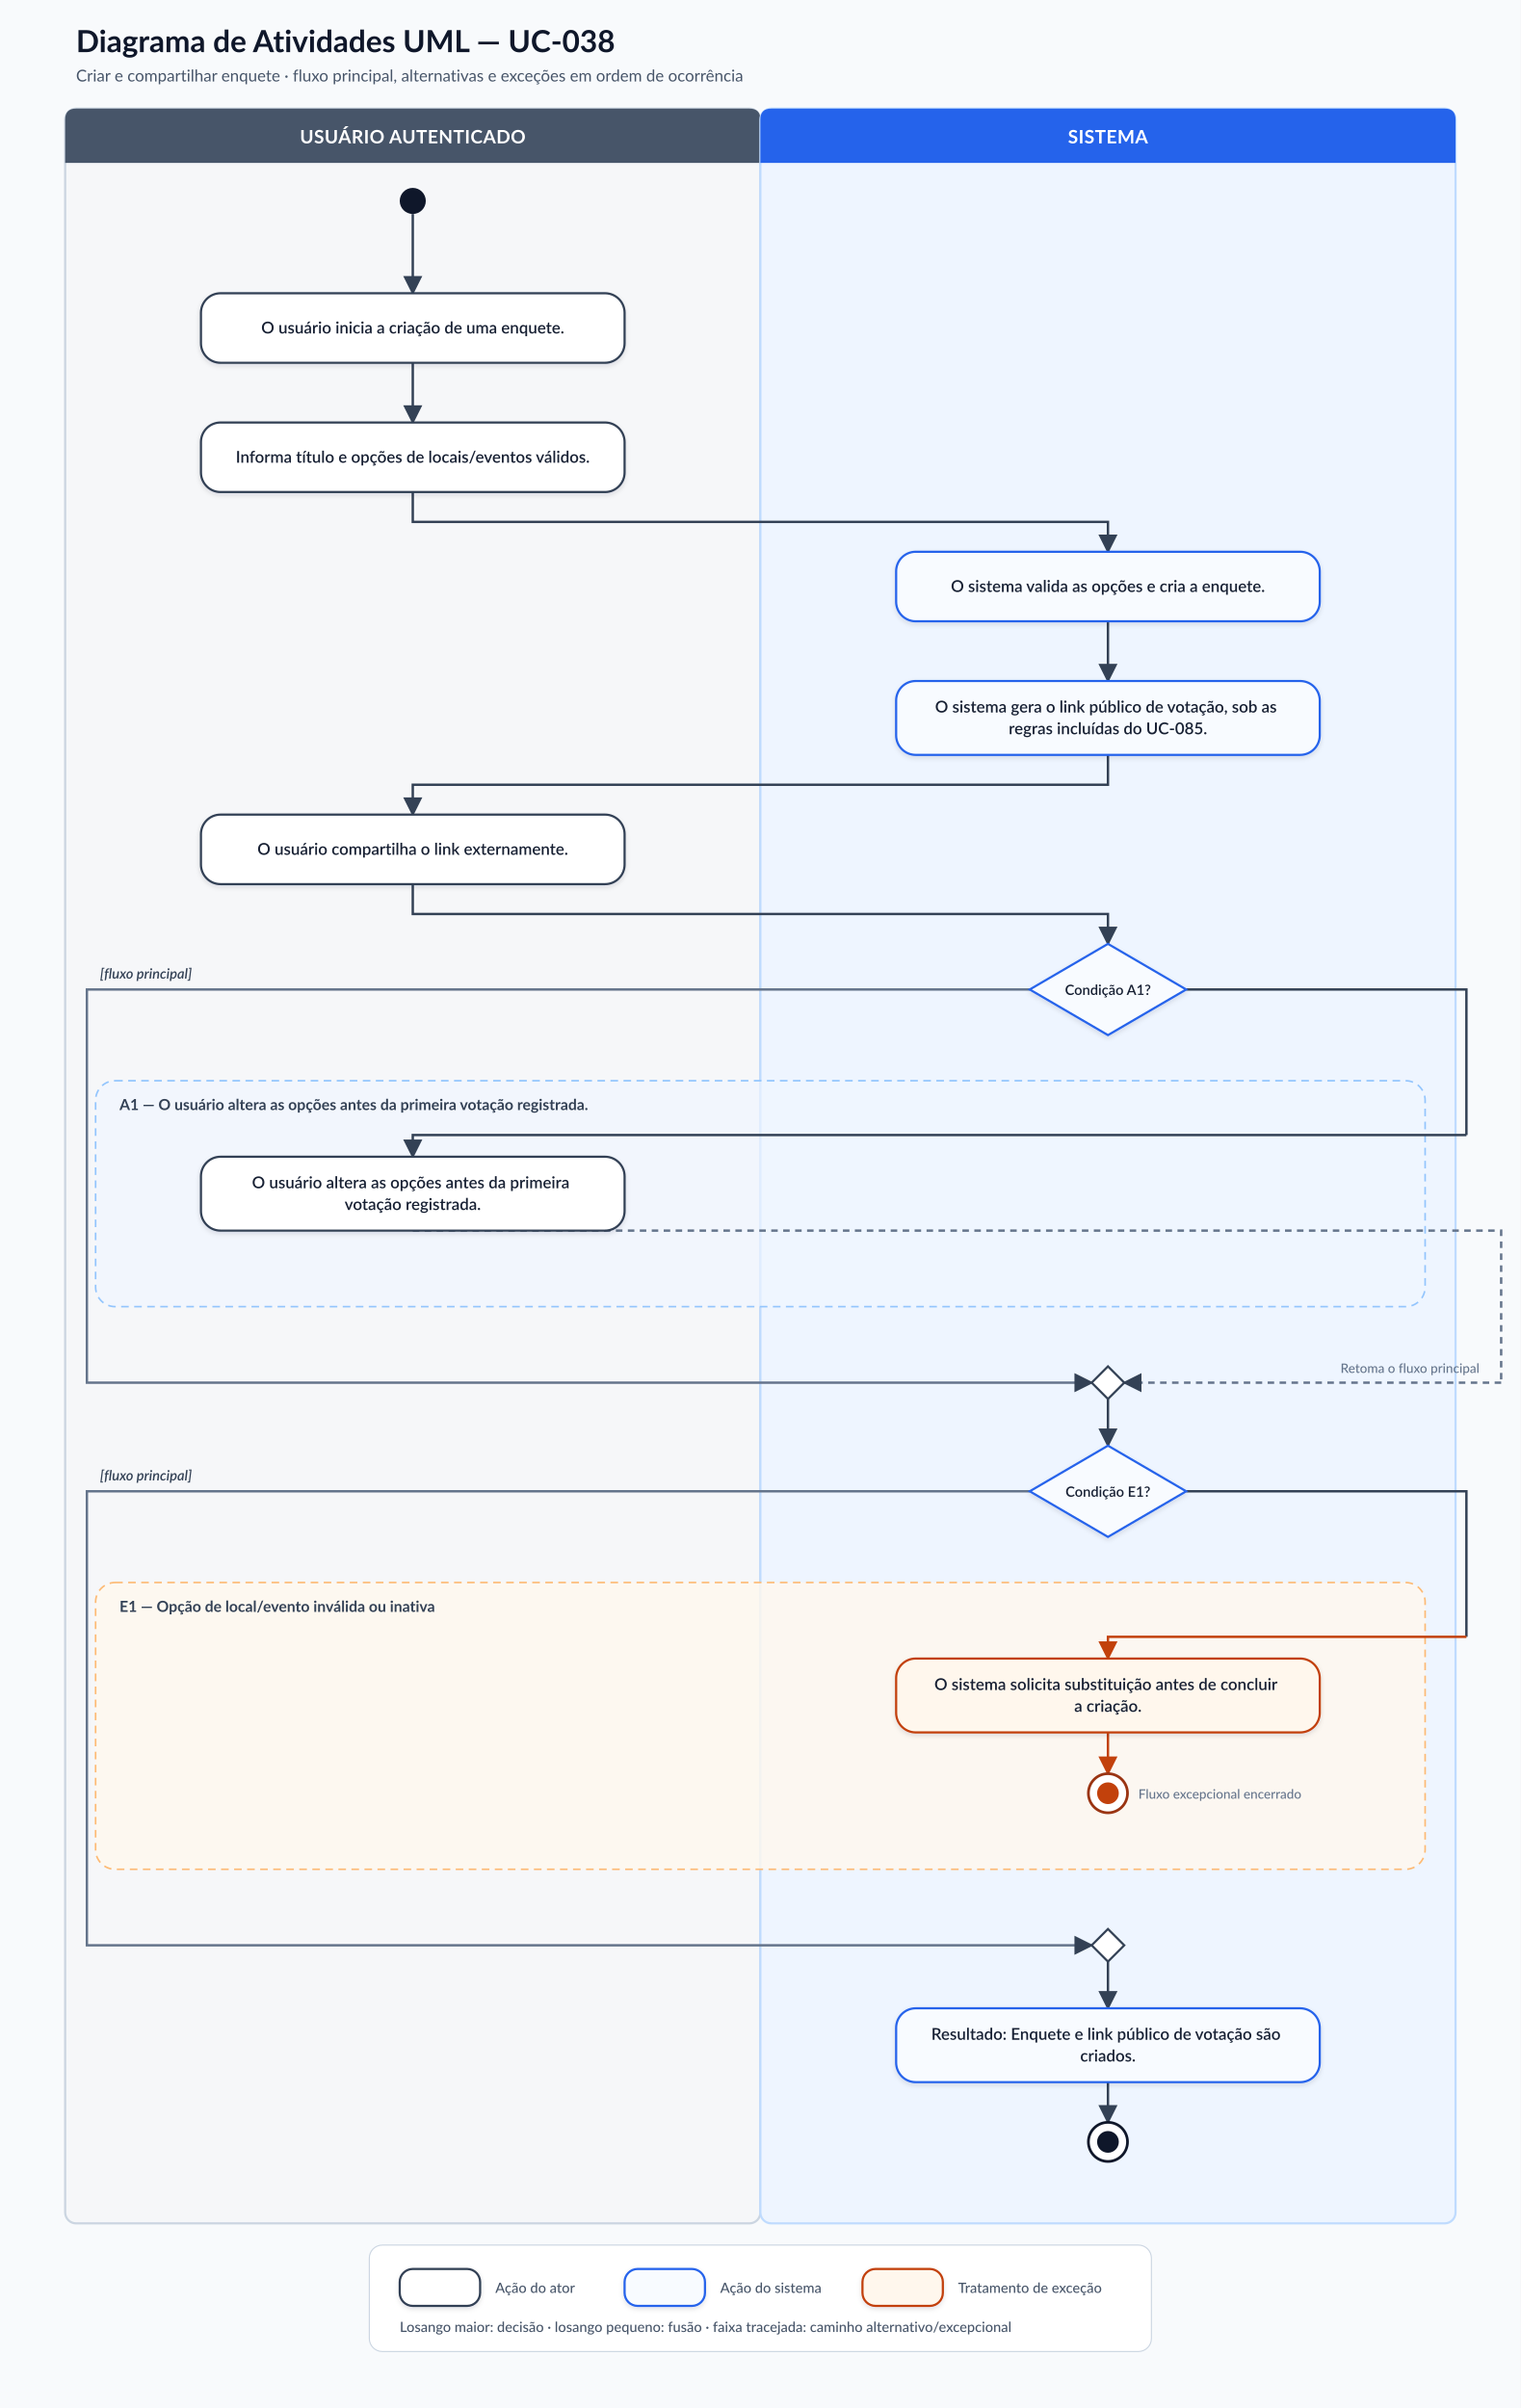
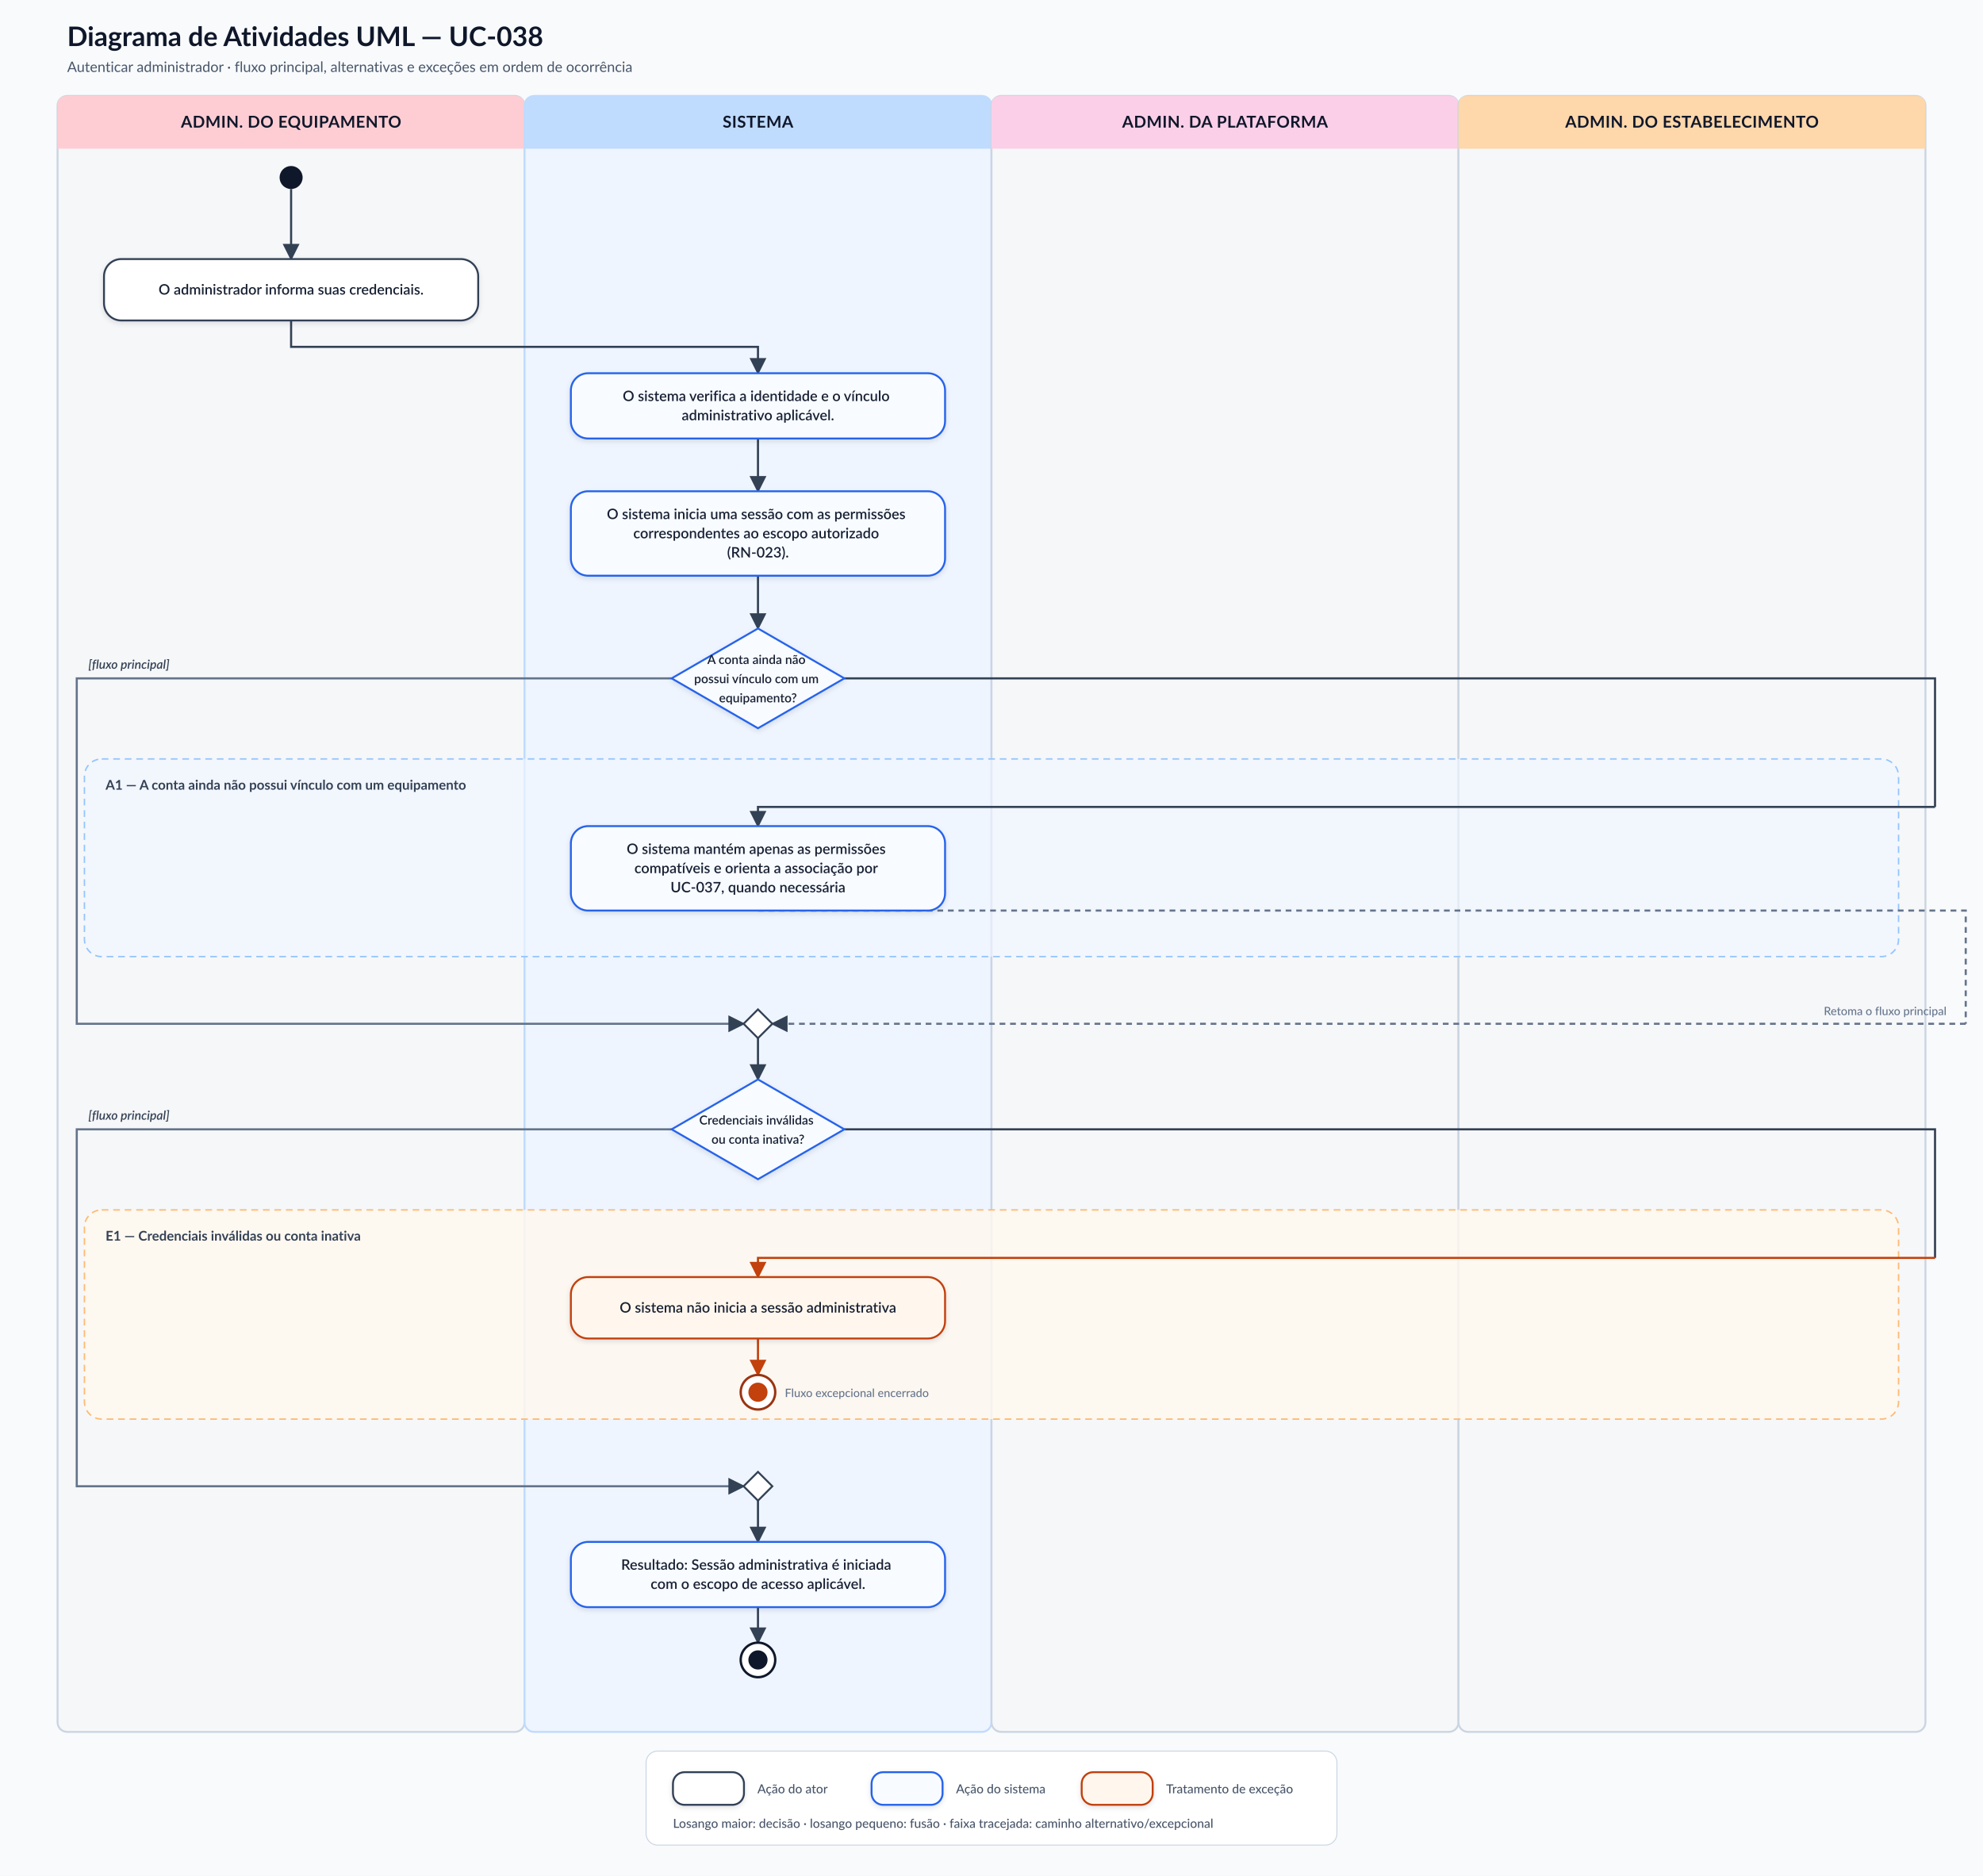
- <svg xmlns="http://www.w3.org/2000/svg" width="1400" height="2217.0" viewBox="0 0 1400 2217.0" role="img" aria-labelledby="title desc">
+ <svg xmlns="http://www.w3.org/2000/svg" width="2066.8" height="1955.0" viewBox="0 0 2066.8 1955.0" role="img" aria-labelledby="title desc">
  <defs>
    <marker id="arrow" viewBox="0 0 10 10" refX="9" refY="5" markerWidth="8" markerHeight="8" orient="auto-start-reverse">
      <path d="M0 0 L10 5 L0 10 z" fill="#334155" />
    </marker>
    <marker id="error-arrow" viewBox="0 0 10 10" refX="9" refY="5" markerWidth="8" markerHeight="8" orient="auto-start-reverse">
      <path d="M0 0 L10 5 L0 10 z" fill="#c2410c" />
    </marker>
    <filter id="shadow" x="-15%" y="-20%" width="130%" height="150%">
      <feDropShadow dx="0" dy="2" stdDeviation="2.5" flood-color="#0f172a" flood-opacity="0.12" />
    </filter>
    <style>
      .title { font: 700 28px "Lato", "DejaVu Sans", sans-serif; fill: #0f172a; }
      .subtitle { font: 400 15px "Lato", "DejaVu Sans", sans-serif; fill: #475569; }
-       .lane-title { font: 700 17px "Lato", "DejaVu Sans", sans-serif; fill: #fff; letter-spacing: .35px; text-anchor: middle; }
+       .lane-title { font: 700 17px "Lato", "DejaVu Sans", sans-serif; fill: #0f172a; letter-spacing: .35px; text-anchor: middle; }
      .node { fill: #fff; stroke: #334155; stroke-width: 2; filter: url(#shadow); }
      .system-node { fill: #f8fbff; stroke: #2563eb; }
      .exception-node { fill: #fff7ed; stroke: #c2410c; }
      .decision { filter: url(#shadow); }
      .merge { fill: #fff; stroke: #334155; stroke-width: 2; }
      .text { font: 600 15px "Lato", "DejaVu Sans", sans-serif; fill: #172033; }
      .small { font: 600 13px "Lato", "DejaVu Sans", sans-serif; fill: #172033; }
      .guard { font: italic 600 13px "Lato", "DejaVu Sans", sans-serif; fill: #334155; }
      .branch-code { font: 700 14px "Lato", "DejaVu Sans", sans-serif; fill: #334155; }
      .result-label { font: 500 12px "Lato", "DejaVu Sans", sans-serif; fill: #64748b; }
      .flow, .main-flow, .error-flow, .return-flow, .branch-bus { fill: none; stroke: #334155; stroke-width: 2.2; marker-end: url(#arrow); }
      .main-flow { stroke: #64748b; }
      .error-flow { stroke: #c2410c; marker-end: url(#error-arrow); }
      .return-flow { stroke: #64748b; stroke-dasharray: 6 5; }
      .branch-bus.no-arrow, .return-flow.no-arrow { marker-end: none; }
      .alternative-band { fill: #eff6ff; fill-opacity: .66; stroke: #93c5fd; stroke-width: 1.5; stroke-dasharray: 7 5; }
      .exception-band { fill: #fff7ed; fill-opacity: .82; stroke: #fdba74; stroke-width: 1.5; stroke-dasharray: 7 5; }
      .legend { font: 500 13px "Lato", "DejaVu Sans", sans-serif; fill: #475569; }
    </style>
  </defs>
-   <rect width="1400" height="2217.0" fill="#f8fafc" />
+   <rect width="2066.8" height="1955.0" fill="#f8fafc" />
  <text class="title" x="70" y="48">Diagrama de Atividades UML — UC-038</text>
-   <text class="subtitle" x="70" y="75">Criar e compartilhar enquete · fluxo principal, alternativas e exceções em ordem de ocorrência</text>
-   <rect x="60.0" y="100" width="640.0" height="1947.0" rx="10" fill="#f6f7f9" stroke="#cbd5e1" stroke-width="2" />
-   <path d="M70.0 100 H690.0 Q700.0 100 700.0 110 V150 H60.0 V110 Q60.0 100 70.0 100 Z" fill="#475569" />
-   <text class="lane-title" x="380.0" y="132">USUÁRIO AUTENTICADO</text>
-   <rect x="700.0" y="100" width="640.0" height="1947.0" rx="10" fill="#eef5ff" stroke="#bfdbfe" stroke-width="2" />
-   <path d="M710.0 100 H1330.0 Q1340.0 100 1340.0 110 V150 H700.0 V110 Q700.0 100 710.0 100 Z" fill="#2563eb" />
-   <text class="lane-title" x="1020.0" y="132">SISTEMA</text>
-   <rect class="alternative-band" x="88" y="995.0" width="1224.0" height="208.0" rx="18" />
-   <rect class="exception-band" x="88" y="1457.0" width="1224.0" height="264.0" rx="18" />
-   <path class="flow" d="M380.0 197.0 V270.0" />
-   <path class="flow" d="M380.0 334.0 V389.0" />
-   <path class="flow" d="M380.0 453.0 V480.5 H1020.0 V508.0" />
-   <path class="flow" d="M1020.0 572.0 V627.0" />
-   <path class="flow" d="M1020.0 695.0 V722.5 H380.0 V750.0" />
-   <path class="flow" d="M380.0 814.0 V841.5 H1020.0 V869.0" />
-   <path class="main-flow" d="M948.0 911.0 H80.0 V1273.0 H1005.0" />
-   <path class="branch-bus no-arrow" d="M1092.0 911.0 H1350.0 V1045.0" />
-   <path class="flow" d="M1350.0 1045.0 H380.0 V1065.0" />
-   <path class="return-flow no-arrow" d="M380.0 1133.0 H1382.0 V1273.0" />
-   <path class="return-flow" d="M1382.0 1273.0 H1035.0" />
-   <path class="flow" d="M1020.0 1288.0 V1331.0" />
-   <path class="main-flow" d="M948.0 1373.0 H80.0 V1791.0 H1005.0" />
-   <path class="branch-bus no-arrow" d="M1092.0 1373.0 H1350.0 V1507.0" />
-   <path class="error-flow" d="M1350.0 1507.0 H1020.0 V1527.0" />
-   <path class="error-flow" d="M1020.0 1595.0 V1633.0" />
-   <path class="flow" d="M1020.0 1806.0 V1849.0" />
-   <path class="flow" d="M1020.0 1917.0 V1954.0" />
-   <circle cx="380.0" cy="185" r="12" fill="#0f172a" />
-   <rect class="node" x="185.0" y="270.0" width="390.0" height="64.0" rx="18" />
-   <text class="text" x="380.0" y="307.0" text-anchor="middle">
-     <tspan x="380.0" y="307.0">O usuário inicia a criação de uma enquete.</tspan>
+   <text class="subtitle" x="70" y="75">Autenticar administrador · fluxo principal, alternativas e exceções em ordem de ocorrência</text>
+   <rect x="60.0" y="100" width="486.7" height="1705.0" rx="10" fill="#f6f7f9" stroke="#cbd5e1" stroke-width="2" />
+   <path d="M70.0 100 H536.7 Q546.7 100 546.7 110 V155 H60.0 V110 Q60.0 100 70.0 100 Z" fill="#FECDD3" />
+   <text class="lane-title" x="303.4" y="133.0" text-anchor="middle">
+     <tspan x="303.4" y="133.0">ADMIN. DO EQUIPAMENTO</tspan>
  </text>
-   <rect class="node" x="185.0" y="389.0" width="390.0" height="64.0" rx="18" />
-   <text class="text" x="380.0" y="426.0" text-anchor="middle">
-     <tspan x="380.0" y="426.0">Informa título e opções de locais/eventos válidos.</tspan>
+   <rect x="546.7" y="100" width="486.7" height="1705.0" rx="10" fill="#eef5ff" stroke="#bfdbfe" stroke-width="2" />
+   <path d="M556.7 100 H1023.4 Q1033.4 100 1033.4 110 V155 H546.7 V110 Q546.7 100 556.7 100 Z" fill="#BFDBFE" />
+   <text class="lane-title" x="790.0" y="133.0" text-anchor="middle">
+     <tspan x="790.0" y="133.0">SISTEMA</tspan>
  </text>
-   <rect class="node system-node" x="825.0" y="508.0" width="390.0" height="64.0" rx="18" />
-   <text class="text" x="1020.0" y="545.0" text-anchor="middle">
-     <tspan x="1020.0" y="545.0">O sistema valida as opções e cria a enquete.</tspan>
+   <rect x="1033.4" y="100" width="486.7" height="1705.0" rx="10" fill="#f6f7f9" stroke="#cbd5e1" stroke-width="2" />
+   <path d="M1043.4 100 H1510.1 Q1520.1 100 1520.1 110 V155 H1033.4 V110 Q1033.4 100 1043.4 100 Z" fill="#FBCFE8" />
+   <text class="lane-title" x="1276.8" y="133.0" text-anchor="middle">
+     <tspan x="1276.8" y="133.0">ADMIN. DA PLATAFORMA</tspan>
  </text>
-   <rect class="node system-node" x="825.0" y="627.0" width="390.0" height="68.0" rx="18" />
-   <text class="text" x="1020.0" y="656.0" text-anchor="middle">
-     <tspan x="1020.0" y="656.0">O sistema gera o link público de votação, sob as</tspan>
-     <tspan x="1020.0" y="676.0">regras incluídas do UC-085.</tspan>
+   <rect x="1520.1" y="100" width="486.7" height="1705.0" rx="10" fill="#f6f7f9" stroke="#cbd5e1" stroke-width="2" />
+   <path d="M1530.1 100 H1996.8 Q2006.8 100 2006.8 110 V155 H1520.1 V110 Q1520.1 100 1530.1 100 Z" fill="#FED7AA" />
+   <text class="lane-title" x="1763.5" y="133.0" text-anchor="middle">
+     <tspan x="1763.5" y="133.0">ADMIN. DO ESTABELECIMENTO</tspan>
  </text>
-   <rect class="node" x="185.0" y="750.0" width="390.0" height="64.0" rx="18" />
-   <text class="text" x="380.0" y="787.0" text-anchor="middle">
-     <tspan x="380.0" y="787.0">O usuário compartilha o link externamente.</tspan>
+   <rect class="alternative-band" x="88" y="791.0" width="1890.8" height="206.0" rx="18" />
+   <rect class="exception-band" x="88" y="1261.0" width="1890.8" height="218.0" rx="18" />
+   <path class="flow" d="M303.4 197.0 V270.0" />
+   <path class="flow" d="M303.4 334.0 V361.5 H790.0 V389.0" />
+   <path class="flow" d="M790.0 457.0 V512.0" />
+   <path class="flow" d="M790.0 600.0 V655.0" />
+   <path class="branch-bus no-arrow" d="M880.0 707.0 H2016.8 V841.0" />
+   <path class="flow" d="M2016.8 841.0 H790.0 V861.0" />
+   <path class="main-flow" d="M700.0 707.0 H80.0 V1067.0 H775.0" />
+   <path class="return-flow no-arrow" d="M790.0 949.0 H2048.8 V1067.0" />
+   <path class="return-flow" d="M2048.8 1067.0 H805.0" />
+   <path class="flow" d="M790.0 1082.0 V1125.0" />
+   <path class="branch-bus no-arrow" d="M880.0 1177.0 H2016.8 V1311.0" />
+   <path class="error-flow" d="M2016.8 1311.0 H790.0 V1331.0" />
+   <path class="main-flow" d="M700.0 1177.0 H80.0 V1549.0 H775.0" />
+   <path class="error-flow" d="M790.0 1395.0 V1433.0" />
+   <path class="flow" d="M790.0 1564.0 V1607.0" />
+   <path class="flow" d="M790.0 1675.0 V1712.0" />
+   <circle cx="303.4" cy="185" r="12" fill="#0f172a" />
+   <rect class="node" x="108.4" y="270.0" width="390.0" height="64.0" rx="18" />
+   <text class="text" x="303.4" y="307.0" text-anchor="middle">
+     <tspan x="303.4" y="307.0">O administrador informa suas credenciais.</tspan>
  </text>
-   <polygon class="node system-node decision" points="1020.0,869.0 1092.0,911.0 1020.0,953.0 948.0,911.0" />
-   <text class="small" x="1020.0" y="916.0" text-anchor="middle">
-     <tspan x="1020.0" y="916.0">Condição A1?</tspan>
+   <rect class="node system-node" x="595.0" y="389.0" width="390.0" height="68.0" rx="18" />
+   <text class="text" x="790.0" y="418.0" text-anchor="middle">
+     <tspan x="790.0" y="418.0">O sistema verifica a identidade e o vínculo</tspan>
+     <tspan x="790.0" y="438.0">administrativo aplicável.</tspan>
  </text>
-   <rect class="node" x="185.0" y="1065.0" width="390.0" height="68.0" rx="18" />
-   <text class="text" x="380.0" y="1094.0" text-anchor="middle">
-     <tspan x="380.0" y="1094.0">O usuário altera as opções antes da primeira</tspan>
-     <tspan x="380.0" y="1114.0">votação registrada.</tspan>
+   <rect class="node system-node" x="595.0" y="512.0" width="390.0" height="88.0" rx="18" />
+   <text class="text" x="790.0" y="541.0" text-anchor="middle">
+     <tspan x="790.0" y="541.0">O sistema inicia uma sessão com as permissões</tspan>
+     <tspan x="790.0" y="561.0">correspondentes ao escopo autorizado</tspan>
+     <tspan x="790.0" y="581.0">(RN-023).</tspan>
  </text>
-   <polygon class="merge" points="1020.0,1258.0 1035.0,1273.0 1020.0,1288.0 1005.0,1273.0" />
-   <polygon class="node system-node decision" points="1020.0,1331.0 1092.0,1373.0 1020.0,1415.0 948.0,1373.0" />
-   <text class="small" x="1020.0" y="1378.0" text-anchor="middle">
-     <tspan x="1020.0" y="1378.0">Condição E1?</tspan>
+   <polygon class="node system-node decision" points="790.0,655.0 880.0,707.0 790.0,759.0 700.0,707.0" />
+   <text class="small" x="790.0" y="692.0" text-anchor="middle">
+     <tspan x="790.0" y="692.0">A conta ainda não</tspan>
+     <tspan x="790.0" y="712.0">possui vínculo com um</tspan>
+     <tspan x="790.0" y="732.0">equipamento?</tspan>
  </text>
-   <rect class="node exception-node" x="825.0" y="1527.0" width="390.0" height="68.0" rx="18" />
-   <text class="text" x="1020.0" y="1556.0" text-anchor="middle">
-     <tspan x="1020.0" y="1556.0">O sistema solicita substituição antes de concluir</tspan>
-     <tspan x="1020.0" y="1576.0">a criação.</tspan>
+   <rect class="node system-node" x="595.0" y="861.0" width="390.0" height="88.0" rx="18" />
+   <text class="text" x="790.0" y="890.0" text-anchor="middle">
+     <tspan x="790.0" y="890.0">O sistema mantém apenas as permissões</tspan>
+     <tspan x="790.0" y="910.0">compatíveis e orienta a associação por</tspan>
+     <tspan x="790.0" y="930.0">UC-037, quando necessária</tspan>
  </text>
-   <circle cx="1020.0" cy="1651.0" r="18" fill="#fff" stroke="#9a3412" stroke-width="2.5" />
-   <circle cx="1020.0" cy="1651.0" r="10" fill="#c2410c" />
-   <polygon class="merge" points="1020.0,1776.0 1035.0,1791.0 1020.0,1806.0 1005.0,1791.0" />
-   <rect class="node system-node" x="825.0" y="1849.0" width="390.0" height="68.0" rx="18" />
-   <text class="text" x="1020.0" y="1878.0" text-anchor="middle">
-     <tspan x="1020.0" y="1878.0">Resultado: Enquete e link público de votação são</tspan>
-     <tspan x="1020.0" y="1898.0">criados.</tspan>
+   <polygon class="merge" points="790.0,1052.0 805.0,1067.0 790.0,1082.0 775.0,1067.0" />
+   <polygon class="node system-node decision" points="790.0,1125.0 880.0,1177.0 790.0,1229.0 700.0,1177.0" />
+   <text class="small" x="790.0" y="1172.0" text-anchor="middle">
+     <tspan x="790.0" y="1172.0">Credenciais inválidas</tspan>
+     <tspan x="790.0" y="1192.0">ou conta inativa?</tspan>
  </text>
-   <circle cx="1020.0" cy="1972.0" r="18" fill="#fff" stroke="#0f172a" stroke-width="2.5" />
-   <circle cx="1020.0" cy="1972.0" r="10" fill="#0f172a" />
-   <text class="branch-code" x="110" y="1022.0">
-     <tspan x="110" y="1022.0">A1 — O usuário altera as opções antes da primeira votação registrada.</tspan>
+   <rect class="node exception-node" x="595.0" y="1331.0" width="390.0" height="64.0" rx="18" />
+   <text class="text" x="790.0" y="1368.0" text-anchor="middle">
+     <tspan x="790.0" y="1368.0">O sistema não inicia a sessão administrativa</tspan>
  </text>
-   <text class="guard" x="92" y="901.0">[fluxo principal]</text>
-   <text class="result-label" x="1362.0" y="1264.0" text-anchor="end">Retoma o fluxo principal</text>
-   <text class="branch-code" x="110" y="1484.0">
-     <tspan x="110" y="1484.0">E1 — Opção de local/evento inválida ou inativa</tspan>
+   <circle cx="790.0" cy="1451.0" r="18" fill="#fff" stroke="#9a3412" stroke-width="2.5" />
+   <circle cx="790.0" cy="1451.0" r="10" fill="#c2410c" />
+   <polygon class="merge" points="790.0,1534.0 805.0,1549.0 790.0,1564.0 775.0,1549.0" />
+   <rect class="node system-node" x="595.0" y="1607.0" width="390.0" height="68.0" rx="18" />
+   <text class="text" x="790.0" y="1636.0" text-anchor="middle">
+     <tspan x="790.0" y="1636.0">Resultado: Sessão administrativa é iniciada</tspan>
+     <tspan x="790.0" y="1656.0">com o escopo de acesso aplicável.</tspan>
  </text>
-   <text class="guard" x="92" y="1363.0">[fluxo principal]</text>
-   <text class="result-label" x="1048.0" y="1656.0">Fluxo excepcional encerrado</text>
-   <g transform="translate(340.0 2067.0)">
+   <circle cx="790.0" cy="1730.0" r="18" fill="#fff" stroke="#0f172a" stroke-width="2.5" />
+   <circle cx="790.0" cy="1730.0" r="10" fill="#0f172a" />
+   <text class="result-label" x="2028.8" y="1058.0" text-anchor="end">Retoma o fluxo principal</text>
+   <text class="branch-code" x="110.0" y="823.0" text-anchor="start">
+     <tspan x="110.0" y="823.0">A1 — A conta ainda não possui vínculo com um equipamento</tspan>
+   </text>
+   <text class="guard" x="92" y="697.0">[fluxo principal]</text>
+   <text class="result-label" x="818.0" y="1456.0">Fluxo excepcional encerrado</text>
+   <text class="branch-code" x="110.0" y="1293.0" text-anchor="start">
+     <tspan x="110.0" y="1293.0">E1 — Credenciais inválidas ou conta inativa</tspan>
+   </text>
+   <text class="guard" x="92" y="1167.0">[fluxo principal]</text>
+   <g transform="translate(673.4 1825.0)">
    <rect x="0" y="0" width="720" height="98" rx="12" fill="#fff" stroke="#cbd5e1" />
    <rect class="node" x="28" y="22" width="74" height="34" rx="12" />
    <text class="legend" x="116" y="44">Ação do ator</text>
    <rect class="node system-node" x="235" y="22" width="74" height="34" rx="12" />
    <text class="legend" x="323" y="44">Ação do sistema</text>
    <rect class="node exception-node" x="454" y="22" width="74" height="34" rx="12" />
    <text class="legend" x="542" y="44">Tratamento de exceção</text>
    <text class="legend" x="28" y="80">Losango maior: decisão · losango pequeno: fusão · faixa tracejada: caminho alternativo/excepcional</text>
  </g>
</svg>
